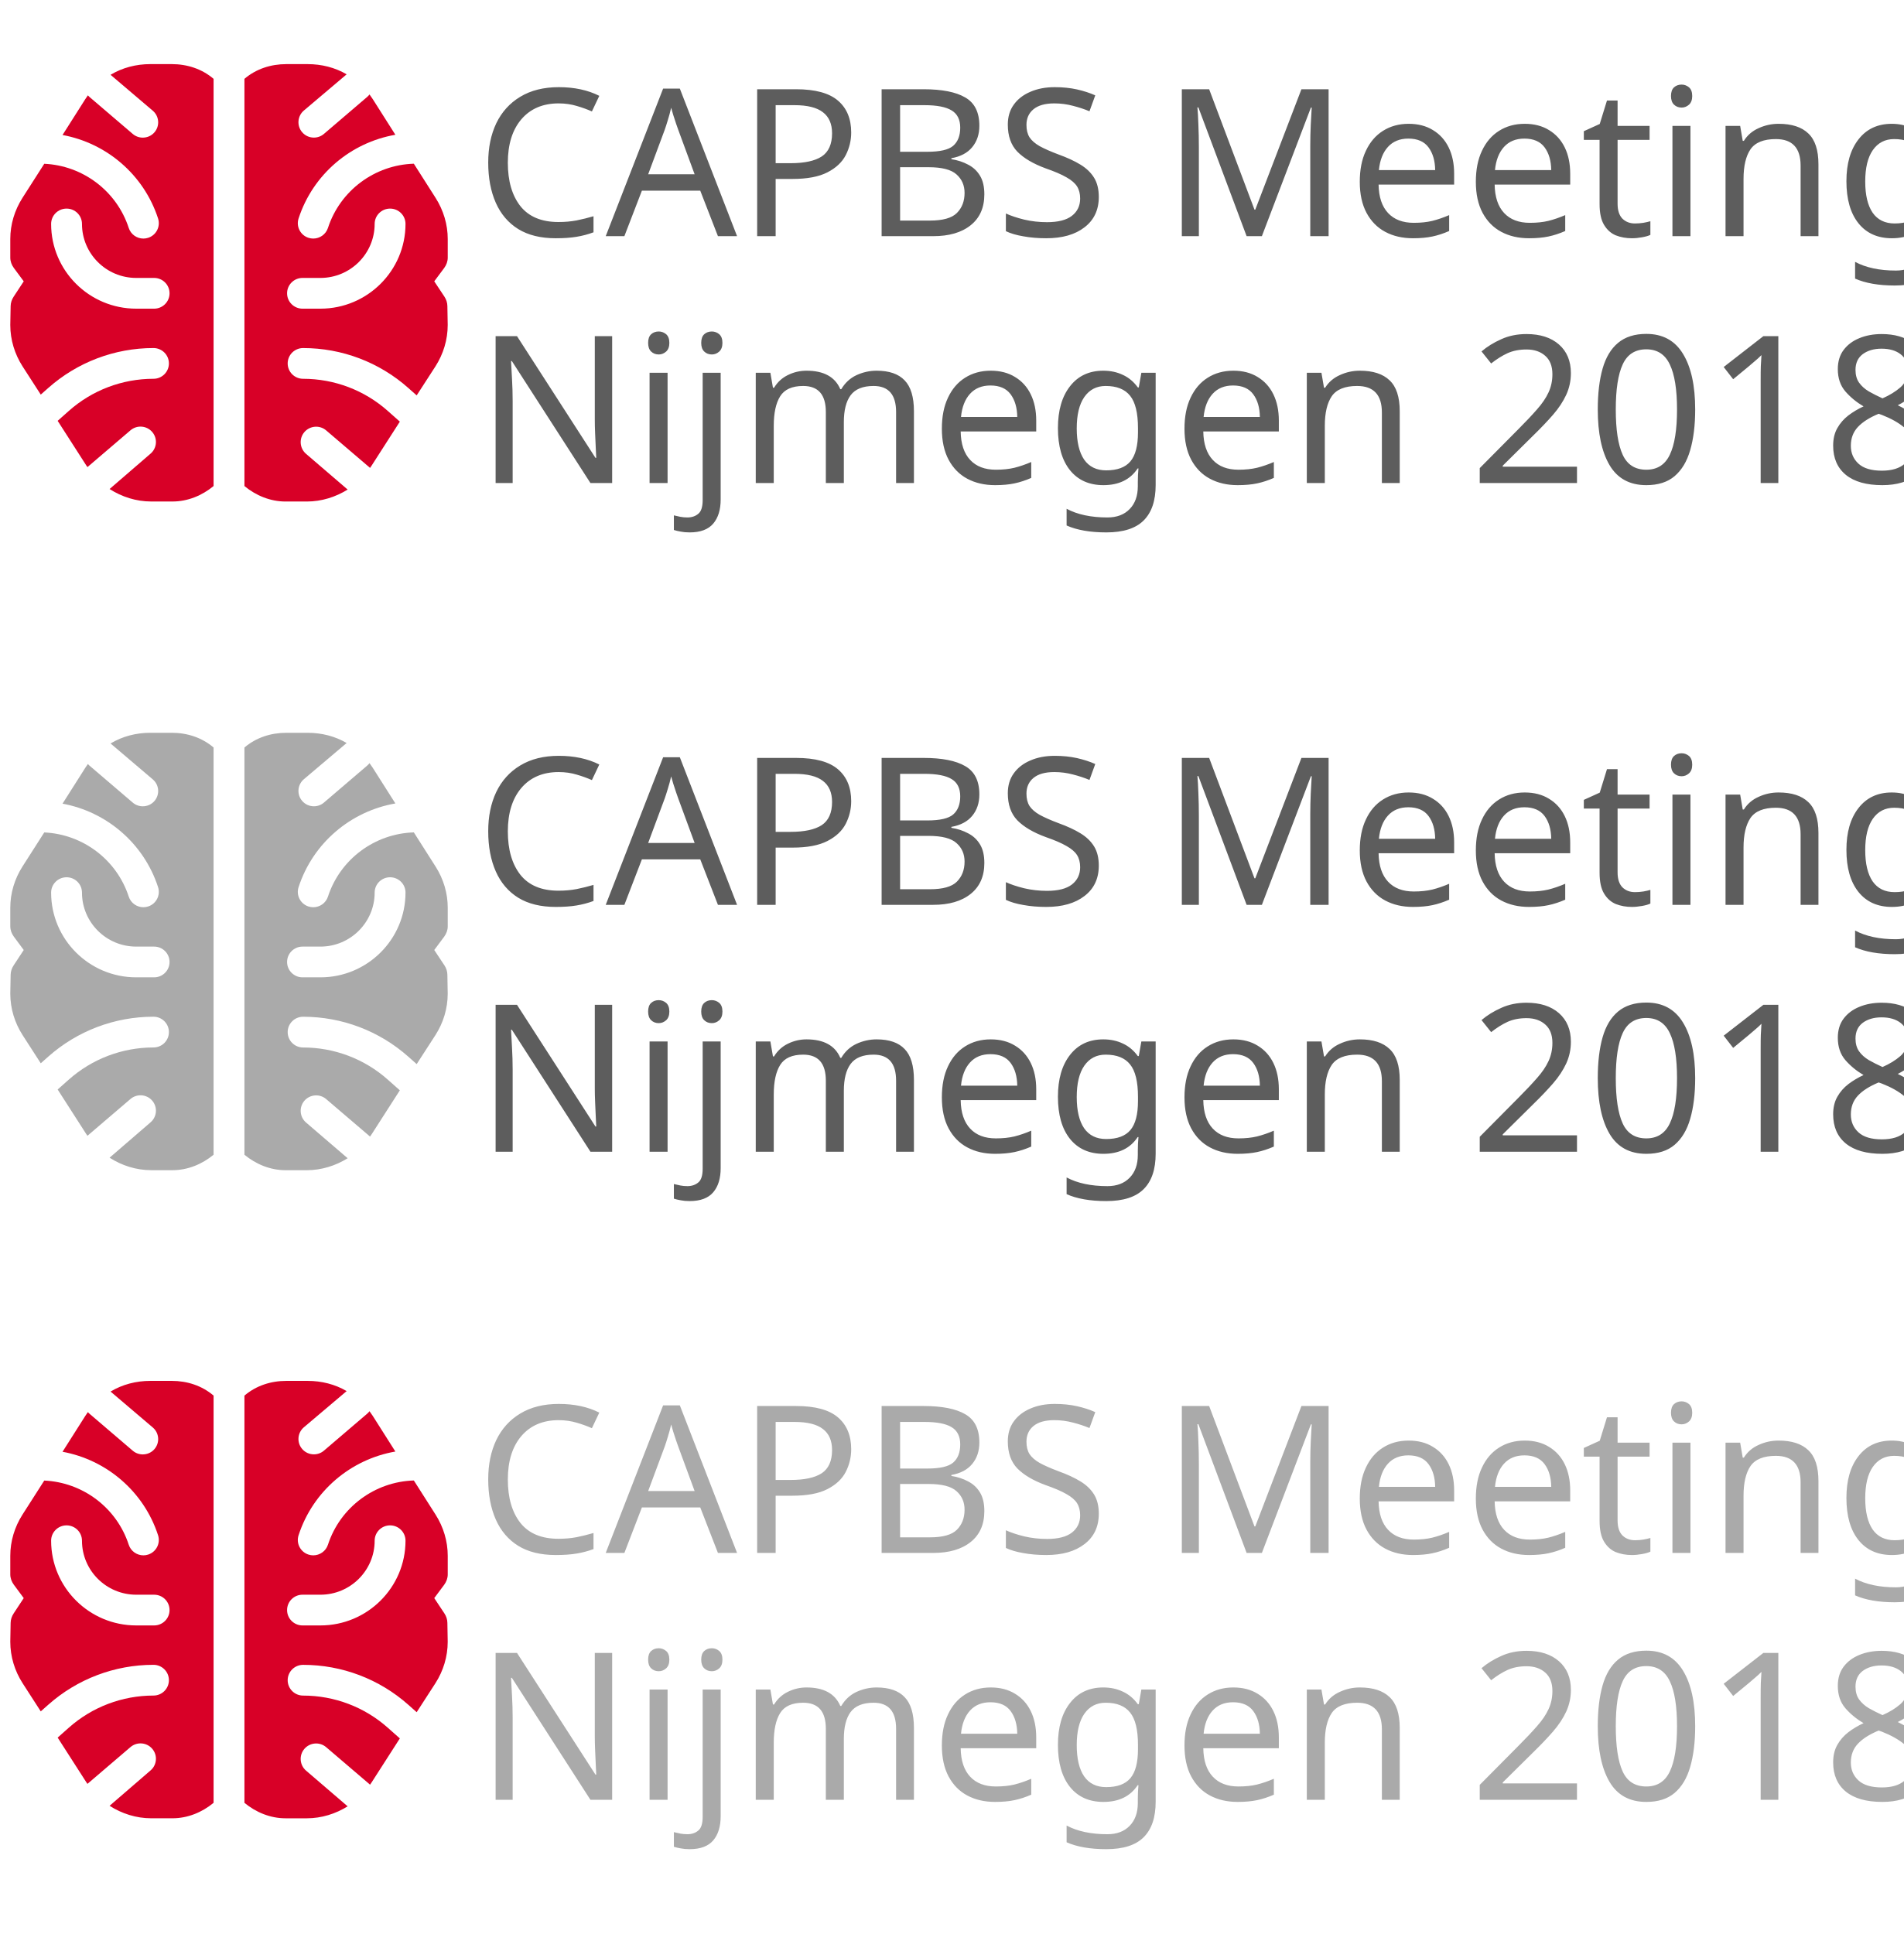
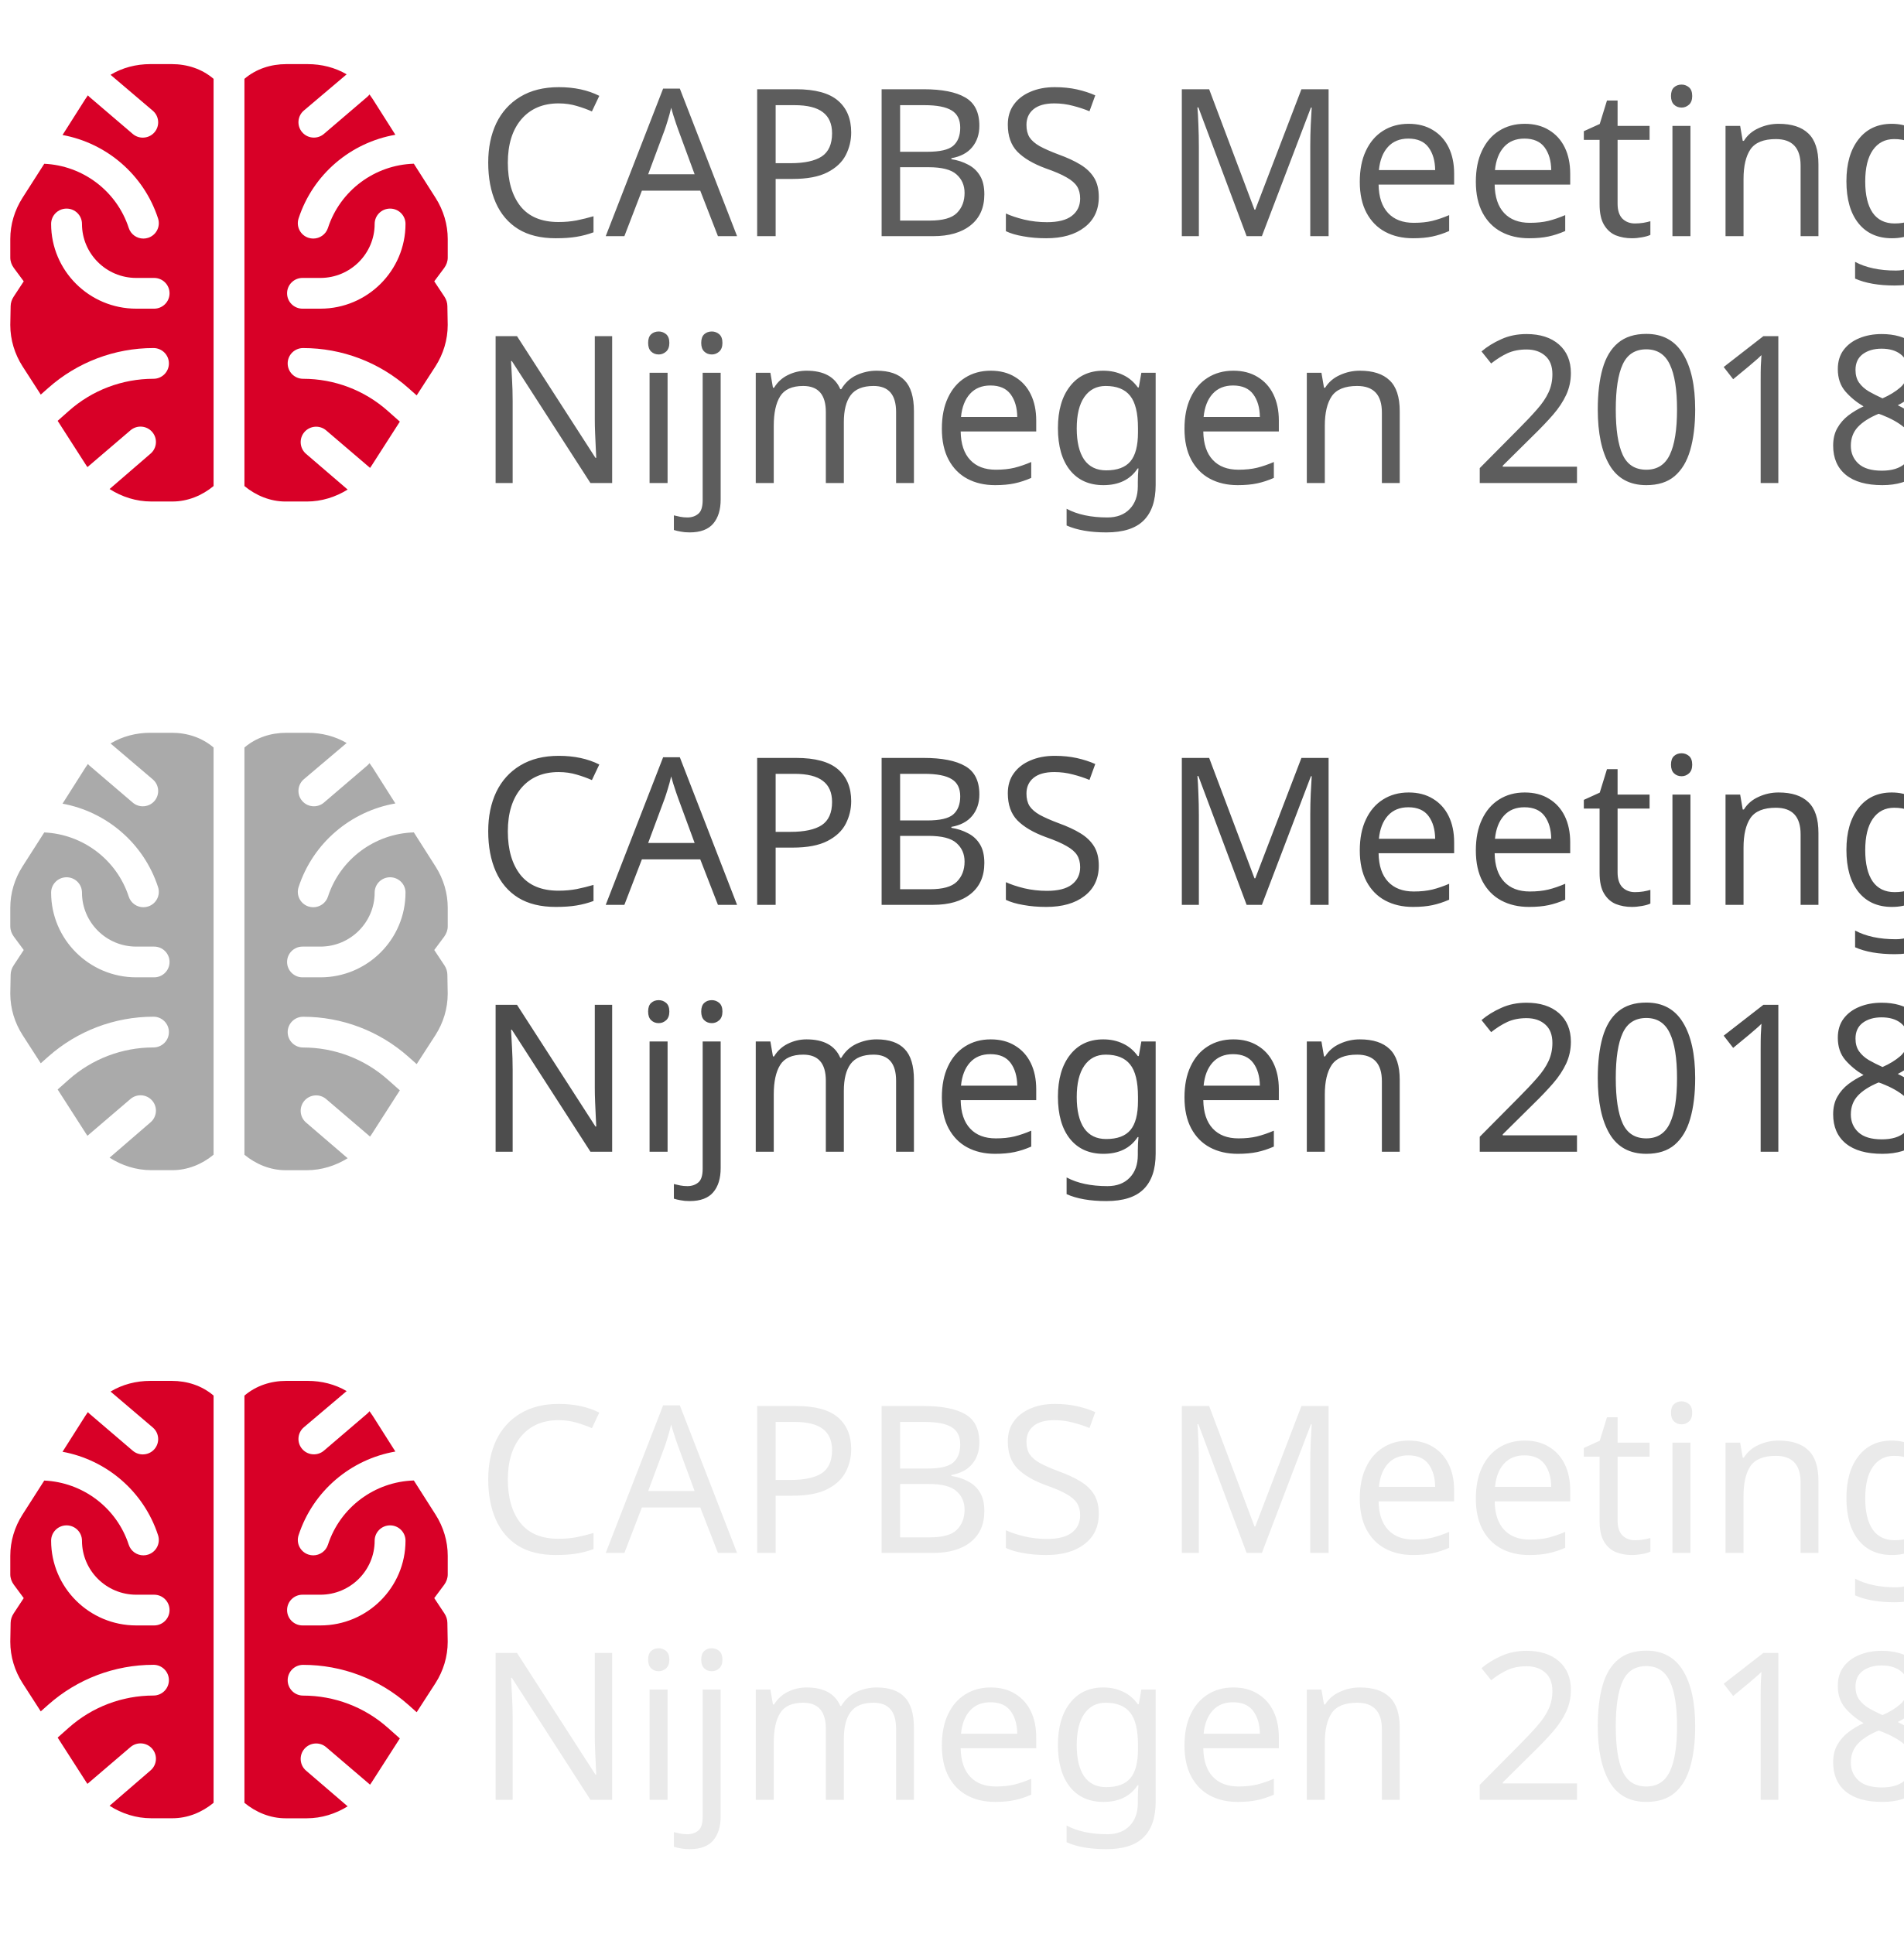
<svg xmlns="http://www.w3.org/2000/svg" version="1.1" id="Layer_1" x="0px" y="0px" width="185px" height="188px" viewBox="0 0 185 188" enable-background="new 0 0 185 188" xml:space="preserve">
  <g>
-     <text transform="matrix(1 0 0 1 46.2358 22.957)">
-       <tspan x="0" y="0" fill="#5D5D5D" font-family="'MyriadPro-Bold'" font-size="20">CAPBS Meeting</tspan>
-       <tspan x="0" y="24" fill="#5D5D5D" font-family="'MyriadPro-Bold'" font-size="20">Nijmegen 2018</tspan>
-     </text>
+     <text transform="matrix(1 0 0 1 46.2358 22.957)" fill="#5D5D5D" font-family="'MyriadPro-Bold'" font-size="20">CAPBS Meeting</text>
+     <text transform="matrix(1 0 0 1 46.2358 46.957)" fill="#5D5D5D" font-family="'MyriadPro-Bold'" font-size="20">Nijmegen 2018</text>
  </g>
  <g>
    <g>
-       <path fill="#D80027" d="M16.69,6.232H14.62c-1.395,0-2.726,0.348-3.874,1.039l4.105,3.492c0.629,0.538,0.702,1.472,0.163,2.099    c-0.296,0.345-0.716,0.517-1.139,0.517c-0.345,0-0.692-0.12-0.975-0.362L8.69,9.419c-0.054-0.047-0.104-0.098-0.149-0.15    C8.453,9.39,8.368,9.514,8.288,9.641l-2.21,3.482c4.275,0.787,7.896,3.85,9.285,8.111c0.256,0.785-0.175,1.628-0.962,1.883    c-0.154,0.05-0.31,0.074-0.463,0.074c-0.632,0-1.22-0.401-1.425-1.033c-1.176-3.606-4.478-6.068-8.211-6.237l-2.124,3.323    C1.417,20.441,1,21.822,1,23.238v1.806c0,0.361,0.13,0.713,0.345,1.004l0.962,1.299L1.327,28.84    c-0.179,0.271-0.289,0.589-0.293,0.915L1,31.575c0,0.007,0,0.013,0,0.019c0,1.43,0.423,2.821,1.196,4.025l1.766,2.739l0.726-0.642    c2.82-2.505,6.454-3.883,10.23-3.883c0.828,0,1.5,0.668,1.5,1.494c0,0.825-0.67,1.494-1.499,1.494c-3.04,0-5.964,1.11-8.233,3.126    l-1.082,0.961l2.779,4.33c0.037,0.057,0.078,0.111,0.116,0.168l4.183-3.576c0.628-0.538,1.575-0.464,2.114,0.163    c0.539,0.625,0.466,1.569-0.163,2.106l-3.983,3.438c1.187,0.759,2.582,1.213,4.046,1.213h2.072c1.47,0,2.871-0.576,3.992-1.503    V7.664C19.626,6.694,18.193,6.232,16.69,6.232z M14.981,30.005h-1.743c-4.56,0-8.269-3.692-8.269-8.236    c0-0.825,0.672-1.492,1.5-1.492c0.828,0,1.499,0.665,1.499,1.49c0,2.896,2.365,5.25,5.27,5.25h1.743    c0.828,0,1.499,0.668,1.499,1.494C16.48,29.336,15.809,30.005,14.981,30.005z" />
+       <path fill="#D80027" d="M16.69,6.232h-2.07c-1.395,0-2.726,0.348-3.874,1.039l4.105,3.492c0.629,0.538,0.702,1.472,0.163,2.099    c-0.296,0.345-0.716,0.517-1.139,0.517c-0.345,0-0.692-0.12-0.975-0.362L8.69,9.419c-0.054-0.047-0.104-0.098-0.149-0.15    C8.453,9.39,8.368,9.514,8.288,9.641l-2.21,3.482c4.275,0.787,7.896,3.85,9.285,8.111c0.256,0.785-0.175,1.628-0.962,1.883    c-0.154,0.05-0.31,0.074-0.463,0.074c-0.632,0-1.22-0.401-1.425-1.033c-1.176-3.606-4.478-6.068-8.211-6.237l-2.124,3.323    C1.417,20.441,1,21.822,1,23.238v1.806c0,0.361,0.13,0.713,0.345,1.004l0.962,1.299l-0.98,1.493    c-0.179,0.271-0.289,0.589-0.293,0.915L1,31.575c0,0.007,0,0.013,0,0.019c0,1.43,0.423,2.821,1.196,4.025l1.766,2.739l0.726-0.642    c2.82-2.505,6.454-3.883,10.23-3.883c0.828,0,1.5,0.668,1.5,1.494c0,0.825-0.67,1.494-1.499,1.494c-3.04,0-5.964,1.11-8.233,3.126    l-1.082,0.961l2.779,4.33c0.037,0.057,0.078,0.111,0.116,0.168l4.183-3.576c0.628-0.538,1.575-0.464,2.114,0.163    c0.539,0.625,0.466,1.569-0.163,2.106l-3.983,3.438c1.187,0.759,2.582,1.213,4.046,1.213h2.072c1.47,0,2.871-0.576,3.992-1.503    V7.664C19.626,6.694,18.193,6.232,16.69,6.232z M14.981,30.005h-1.743c-4.56,0-8.269-3.692-8.269-8.236    c0-0.825,0.672-1.492,1.5-1.492c0.828,0,1.499,0.665,1.499,1.49c0,2.896,2.365,5.25,5.27,5.25h1.743    c0.828,0,1.499,0.668,1.499,1.494C16.48,29.336,15.809,30.005,14.981,30.005z" />
    </g>
  </g>
  <g>
    <g>
      <path fill="#D80027" d="M43.485,29.754c-0.003-0.325-0.108-0.643-0.287-0.915l-0.989-1.492l0.968-1.299    c0.214-0.292,0.343-0.643,0.343-1.004v-1.807c0-1.416-0.416-2.796-1.176-3.993l-2.12-3.33c-3.79,0.115-7.158,2.595-8.347,6.243    c-0.207,0.631-0.795,1.033-1.427,1.033c-0.154,0-0.311-0.023-0.466-0.073c-0.787-0.255-1.219-1.098-0.962-1.883    c1.403-4.302,5.08-7.382,9.408-8.133L36.234,9.64c-0.101-0.158-0.208-0.31-0.318-0.458c-0.064,0.085-0.138,0.164-0.221,0.236    l-4.21,3.599c-0.283,0.242-0.63,0.359-0.976,0.359c-0.422,0-0.842-0.176-1.138-0.521c-0.539-0.626-0.467-1.569,0.161-2.107    l4.162-3.523c-1.129-0.661-2.43-0.992-3.792-0.992H27.83c-1.503,0-2.936,0.462-4.071,1.431v39.585    c1.122,0.927,2.522,1.503,3.993,1.503h2.071c1.433,0,2.799-0.435,3.968-1.163l-4.042-3.47c-0.628-0.538-0.702-1.49-0.163-2.117    c0.539-0.625,1.485-0.703,2.114-0.166l4.21,3.596c0.021,0.018,0.038,0.035,0.057,0.053c0.056-0.082,0.114-0.163,0.168-0.246    l2.729-4.252l-1.169-1.039c-2.269-2.016-5.193-3.126-8.233-3.126c-0.829,0-1.5-0.669-1.5-1.494c0-0.826,0.671-1.494,1.5-1.494    c3.776,0,7.408,1.378,10.228,3.883l0.81,0.719l1.822-2.817c0.772-1.204,1.195-2.596,1.195-4.025c0-0.006,0-0.012,0-0.019    L43.485,29.754z M31.146,30.005h-1.743c-0.828,0-1.499-0.668-1.499-1.494c0-0.825,0.671-1.494,1.499-1.494h1.743    c2.905,0,5.27-2.352,5.27-5.248c0-0.825,0.671-1.492,1.5-1.492c0.828,0,1.499,0.665,1.499,1.49    C39.414,26.313,35.705,30.005,31.146,30.005z" />
    </g>
  </g>
-   <text transform="matrix(1 0 0 1 46.2358 87.957)">
-     <tspan x="0" y="0" fill="#5D5D5D" font-family="'MyriadPro-Bold'" font-size="20">CAPBS Meeting</tspan>
-     <tspan x="0" y="24" fill="#5D5D5D" font-family="'MyriadPro-Bold'" font-size="20">Nijmegen 2018</tspan>
-   </text>
+   <text transform="matrix(1 0 0 1 46.2358 87.957)" fill="#4D4D4D" font-family="'MyriadPro-Bold'" font-size="20">CAPBS Meeting</text>
+   <text transform="matrix(1 0 0 1 46.2358 111.957)" fill="#4D4D4D" font-family="'MyriadPro-Bold'" font-size="20">Nijmegen 2018</text>
  <g>
    <g>
      <g>
-         <path fill="#AAAAAA" d="M16.69,71.232H14.62c-1.395,0-2.726,0.348-3.874,1.039l4.105,3.492c0.629,0.538,0.702,1.472,0.163,2.099     c-0.296,0.345-0.716,0.517-1.139,0.517c-0.345,0-0.692-0.12-0.975-0.362l-4.21-3.599c-0.054-0.047-0.104-0.098-0.149-0.15     c-0.088,0.121-0.172,0.245-0.253,0.372l-2.21,3.482c4.275,0.787,7.896,3.85,9.285,8.111c0.256,0.785-0.175,1.628-0.962,1.883     c-0.154,0.05-0.31,0.074-0.463,0.074c-0.632,0-1.22-0.401-1.425-1.033c-1.176-3.606-4.478-6.068-8.211-6.237l-2.124,3.323     C1.417,85.441,1,86.822,1,88.238v1.806c0,0.361,0.13,0.713,0.345,1.004l0.962,1.299L1.327,93.84     c-0.179,0.271-0.289,0.59-0.293,0.914L1,96.575c0,0.007,0,0.013,0,0.019c0,1.43,0.423,2.822,1.196,4.025l1.766,2.74l0.726-0.643     c2.82-2.504,6.454-3.883,10.23-3.883c0.828,0,1.5,0.668,1.5,1.494c0,0.824-0.67,1.494-1.499,1.494     c-3.04,0-5.964,1.11-8.233,3.126l-1.082,0.961l2.779,4.33c0.037,0.058,0.078,0.111,0.116,0.169l4.183-3.576     c0.628-0.537,1.575-0.465,2.114,0.162c0.539,0.626,0.466,1.569-0.163,2.107l-3.983,3.438c1.187,0.759,2.582,1.213,4.046,1.213     h2.072c1.47,0,2.871-0.576,3.992-1.503V72.664C19.626,71.694,18.193,71.232,16.69,71.232z M14.981,95.005h-1.743     c-4.56,0-8.269-3.692-8.269-8.236c0-0.825,0.672-1.492,1.5-1.492c0.828,0,1.499,0.665,1.499,1.49c0,2.896,2.365,5.25,5.27,5.25     h1.743c0.828,0,1.499,0.668,1.499,1.494S15.809,95.005,14.981,95.005z" />
+         <path fill="#AAAAAA" d="M16.69,71.232h-2.07c-1.395,0-2.726,0.348-3.874,1.039l4.105,3.492c0.629,0.538,0.702,1.472,0.163,2.099     c-0.296,0.345-0.716,0.517-1.139,0.517c-0.345,0-0.692-0.12-0.975-0.362l-4.21-3.599c-0.054-0.047-0.104-0.098-0.149-0.15     c-0.088,0.121-0.172,0.245-0.253,0.372l-2.21,3.482c4.275,0.787,7.896,3.85,9.285,8.111c0.256,0.785-0.175,1.628-0.962,1.883     c-0.154,0.05-0.31,0.074-0.463,0.074c-0.632,0-1.22-0.401-1.425-1.033c-1.176-3.606-4.478-6.068-8.211-6.237l-2.124,3.323     C1.417,85.441,1,86.822,1,88.238v1.806c0,0.361,0.13,0.713,0.345,1.004l0.962,1.299l-0.98,1.493     c-0.179,0.271-0.289,0.59-0.293,0.914L1,96.575c0,0.007,0,0.013,0,0.019c0,1.43,0.423,2.822,1.196,4.025l1.766,2.74l0.726-0.644     c2.82-2.504,6.454-3.883,10.23-3.883c0.828,0,1.5,0.668,1.5,1.494c0,0.823-0.67,1.493-1.499,1.493     c-3.04,0-5.964,1.111-8.233,3.127l-1.082,0.961l2.779,4.33c0.037,0.058,0.078,0.111,0.116,0.169l4.183-3.576     c0.628-0.537,1.575-0.465,2.114,0.162c0.539,0.626,0.466,1.569-0.163,2.106l-3.983,3.438c1.187,0.759,2.582,1.213,4.046,1.213     h2.072c1.47,0,2.871-0.576,3.992-1.503V72.664C19.626,71.694,18.193,71.232,16.69,71.232z M14.981,95.005h-1.743     c-4.56,0-8.269-3.692-8.269-8.236c0-0.825,0.672-1.492,1.5-1.492c0.828,0,1.499,0.665,1.499,1.49c0,2.896,2.365,5.25,5.27,5.25     h1.743c0.828,0,1.499,0.668,1.499,1.494C16.48,94.337,15.809,95.005,14.981,95.005z" />
      </g>
    </g>
  </g>
  <g>
    <g>
      <g>
-         <path fill="#AAAAAA" d="M43.485,94.754c-0.003-0.324-0.108-0.643-0.287-0.914l-0.989-1.492l0.968-1.299     c0.214-0.292,0.343-0.643,0.343-1.004v-1.807c0-1.416-0.416-2.796-1.176-3.993l-2.12-3.33c-3.79,0.115-7.158,2.595-8.347,6.243     c-0.207,0.631-0.795,1.033-1.427,1.033c-0.154,0-0.311-0.023-0.466-0.073c-0.787-0.255-1.219-1.098-0.962-1.883     c1.403-4.302,5.08-7.382,9.408-8.133l-2.196-3.461c-0.101-0.158-0.208-0.31-0.318-0.458c-0.064,0.085-0.138,0.164-0.221,0.236     l-4.21,3.599c-0.283,0.242-0.63,0.359-0.976,0.359c-0.422,0-0.842-0.176-1.138-0.521c-0.539-0.626-0.467-1.569,0.161-2.107     l4.162-3.523c-1.129-0.661-2.43-0.992-3.792-0.992H27.83c-1.503,0-2.936,0.462-4.071,1.431v39.585     c1.122,0.927,2.522,1.503,3.993,1.503h2.071c1.433,0,2.799-0.436,3.968-1.163l-4.042-3.47c-0.628-0.538-0.702-1.49-0.163-2.117     c0.539-0.625,1.485-0.703,2.114-0.166l4.21,3.597c0.021,0.018,0.038,0.035,0.057,0.053c0.056-0.082,0.114-0.163,0.168-0.246     l2.729-4.253l-1.169-1.038c-2.269-2.016-5.193-3.126-8.233-3.126c-0.829,0-1.5-0.67-1.5-1.494c0-0.826,0.671-1.494,1.5-1.494     c3.776,0,7.408,1.379,10.228,3.883l0.81,0.72l1.822-2.817c0.772-1.203,1.195-2.596,1.195-4.025c0-0.006,0-0.012,0-0.019     L43.485,94.754z M31.146,95.005h-1.743c-0.828,0-1.499-0.669-1.499-1.494s0.671-1.494,1.499-1.494h1.743     c2.905,0,5.27-2.352,5.27-5.248c0-0.825,0.671-1.492,1.5-1.492c0.828,0,1.499,0.665,1.499,1.49     C39.414,91.313,35.705,95.005,31.146,95.005z" />
+         <path fill="#AAAAAA" d="M43.485,94.754c-0.003-0.324-0.108-0.643-0.287-0.914l-0.989-1.492l0.968-1.299     c0.214-0.292,0.343-0.643,0.343-1.004v-1.807c0-1.416-0.416-2.796-1.176-3.993l-2.12-3.33c-3.79,0.115-7.158,2.595-8.347,6.243     c-0.207,0.631-0.795,1.033-1.427,1.033c-0.154,0-0.311-0.023-0.466-0.073c-0.787-0.255-1.219-1.098-0.962-1.883     c1.403-4.302,5.08-7.382,9.408-8.133l-2.196-3.461c-0.101-0.158-0.208-0.31-0.318-0.458c-0.064,0.085-0.138,0.164-0.221,0.236     l-4.21,3.599c-0.283,0.242-0.63,0.359-0.976,0.359c-0.422,0-0.842-0.176-1.138-0.521c-0.539-0.626-0.467-1.569,0.161-2.107     l4.162-3.523c-1.129-0.661-2.43-0.992-3.792-0.992H27.83c-1.503,0-2.936,0.462-4.071,1.431v39.585     c1.122,0.927,2.522,1.503,3.993,1.503h2.071c1.433,0,2.799-0.437,3.968-1.163l-4.042-3.47c-0.628-0.538-0.702-1.49-0.163-2.117     c0.539-0.625,1.485-0.703,2.114-0.166l4.21,3.597c0.021,0.019,0.038,0.035,0.057,0.053c0.056-0.082,0.114-0.162,0.168-0.245     l2.729-4.253l-1.169-1.038c-2.269-2.017-5.193-3.126-8.233-3.126c-0.829,0-1.5-0.67-1.5-1.494c0-0.826,0.671-1.494,1.5-1.494     c3.776,0,7.408,1.379,10.228,3.883l0.81,0.721l1.822-2.817c0.772-1.203,1.195-2.597,1.195-4.024c0-0.007,0-0.013,0-0.02     L43.485,94.754z M31.146,95.005h-1.743c-0.828,0-1.499-0.669-1.499-1.494c0-0.825,0.671-1.494,1.499-1.494h1.743     c2.905,0,5.27-2.352,5.27-5.248c0-0.825,0.671-1.492,1.5-1.492c0.828,0,1.499,0.665,1.499,1.49     C39.414,91.313,35.705,95.005,31.146,95.005z" />
      </g>
    </g>
  </g>
  <g>
-     <text transform="matrix(1 0 0 1 46.2358 150.957)">
-       <tspan x="0" y="0" fill="#AAAAAA" font-family="'MyriadPro-Bold'" font-size="20">CAPBS Meeting</tspan>
-       <tspan x="0" y="24" fill="#AAAAAA" font-family="'MyriadPro-Bold'" font-size="20">Nijmegen 2018</tspan>
-     </text>
+     <text transform="matrix(1 0 0 1 46.2358 150.957)" fill="#EAEAEA" font-family="'MyriadPro-Bold'" font-size="20">CAPBS Meeting</text>
+     <text transform="matrix(1 0 0 1 46.2358 174.957)" fill="#EAEAEA" font-family="'MyriadPro-Bold'" font-size="20">Nijmegen 2018</text>
  </g>
  <g>
    <g>
-       <path fill="#D80027" d="M16.69,134.232H14.62c-1.395,0-2.726,0.348-3.874,1.039l4.105,3.492c0.629,0.537,0.702,1.473,0.163,2.1    c-0.296,0.345-0.716,0.517-1.139,0.517c-0.345,0-0.692-0.12-0.975-0.362l-4.21-3.599c-0.054-0.047-0.104-0.099-0.149-0.149    c-0.088,0.12-0.172,0.244-0.253,0.371l-2.21,3.482c4.275,0.787,7.896,3.85,9.285,8.111c0.256,0.785-0.175,1.629-0.962,1.883    c-0.154,0.051-0.31,0.074-0.463,0.074c-0.632,0-1.22-0.401-1.425-1.033c-1.176-3.605-4.478-6.067-8.211-6.236l-2.124,3.322    C1.417,148.441,1,149.822,1,151.238v1.807c0,0.361,0.13,0.713,0.345,1.004l0.962,1.299l-0.981,1.492    c-0.179,0.271-0.289,0.59-0.293,0.914L1,159.575c0,0.007,0,0.013,0,0.019c0,1.43,0.423,2.822,1.196,4.025l1.766,2.74l0.726-0.643    c2.82-2.504,6.454-3.883,10.23-3.883c0.828,0,1.5,0.668,1.5,1.494c0,0.824-0.67,1.494-1.499,1.494c-3.04,0-5.964,1.11-8.233,3.126    l-1.082,0.961l2.779,4.33c0.037,0.058,0.078,0.111,0.116,0.169l4.183-3.576c0.628-0.537,1.575-0.465,2.114,0.162    c0.539,0.626,0.466,1.569-0.163,2.107l-3.983,3.438c1.187,0.759,2.582,1.213,4.046,1.213h2.072c1.47,0,2.871-0.576,3.992-1.503    v-39.585C19.626,134.694,18.193,134.232,16.69,134.232z M14.981,158.005h-1.743c-4.56,0-8.269-3.692-8.269-8.235    c0-0.826,0.672-1.492,1.5-1.492c0.828,0,1.499,0.665,1.499,1.49c0,2.896,2.365,5.25,5.27,5.25h1.743    c0.828,0,1.499,0.668,1.499,1.493S15.809,158.005,14.981,158.005z" />
+       <path fill="#D80027" d="M16.69,134.232h-2.07c-1.395,0-2.726,0.348-3.874,1.039l4.105,3.492c0.629,0.536,0.702,1.473,0.163,2.1    c-0.296,0.345-0.716,0.517-1.139,0.517c-0.345,0-0.692-0.12-0.975-0.362l-4.21-3.599c-0.054-0.047-0.104-0.099-0.149-0.149    c-0.088,0.121-0.172,0.244-0.253,0.371l-2.21,3.482c4.275,0.787,7.896,3.85,9.285,8.111c0.256,0.785-0.175,1.629-0.962,1.883    c-0.154,0.051-0.31,0.074-0.463,0.074c-0.632,0-1.22-0.401-1.425-1.033c-1.176-3.605-4.478-6.067-8.211-6.236l-2.124,3.322    C1.417,148.441,1,149.822,1,151.238v1.807c0,0.361,0.13,0.713,0.345,1.004l0.962,1.299l-0.981,1.492    c-0.179,0.271-0.289,0.59-0.293,0.914L1,159.575c0,0.007,0,0.013,0,0.019c0,1.43,0.423,2.822,1.196,4.025l1.766,2.74l0.726-0.644    c2.82-2.504,6.454-3.883,10.23-3.883c0.828,0,1.5,0.668,1.5,1.494c0,0.823-0.67,1.493-1.499,1.493    c-3.04,0-5.964,1.111-8.233,3.127l-1.082,0.961l2.779,4.33c0.037,0.058,0.078,0.111,0.116,0.169l4.183-3.576    c0.628-0.537,1.575-0.465,2.114,0.162c0.539,0.626,0.466,1.569-0.163,2.106l-3.983,3.438c1.187,0.759,2.582,1.213,4.046,1.213    h2.072c1.47,0,2.871-0.576,3.992-1.503v-39.585C19.626,134.693,18.193,134.232,16.69,134.232z M14.981,158.005h-1.743    c-4.56,0-8.269-3.692-8.269-8.235c0-0.826,0.672-1.492,1.5-1.492c0.828,0,1.499,0.666,1.499,1.49c0,2.896,2.365,5.25,5.27,5.25    h1.743c0.828,0,1.499,0.668,1.499,1.493S15.809,158.005,14.981,158.005z" />
    </g>
  </g>
  <g>
    <g>
-       <path fill="#D80027" d="M43.485,157.754c-0.003-0.324-0.108-0.643-0.287-0.914l-0.989-1.492l0.968-1.299    c0.214-0.291,0.343-0.643,0.343-1.004v-1.807c0-1.416-0.416-2.797-1.176-3.994l-2.12-3.329c-3.79,0.114-7.158,2.595-8.347,6.243    c-0.207,0.631-0.795,1.033-1.427,1.033c-0.154,0-0.311-0.023-0.466-0.074c-0.787-0.254-1.219-1.098-0.962-1.883    c1.403-4.303,5.08-7.382,9.408-8.133l-2.196-3.461c-0.101-0.158-0.208-0.311-0.318-0.459c-0.064,0.085-0.138,0.164-0.221,0.236    l-4.21,3.598c-0.283,0.242-0.63,0.359-0.976,0.359c-0.422,0-0.842-0.176-1.138-0.521c-0.539-0.625-0.467-1.568,0.161-2.106    l4.162-3.522c-1.129-0.661-2.43-0.992-3.792-0.992H27.83c-1.503,0-2.936,0.462-4.071,1.432v39.585    c1.122,0.927,2.522,1.503,3.993,1.503h2.071c1.433,0,2.799-0.436,3.968-1.163l-4.042-3.47c-0.628-0.538-0.702-1.49-0.163-2.117    c0.539-0.625,1.485-0.703,2.114-0.166l4.21,3.597c0.021,0.018,0.038,0.035,0.057,0.053c0.056-0.082,0.114-0.163,0.168-0.246    l2.729-4.253l-1.169-1.038c-2.269-2.016-5.193-3.126-8.233-3.126c-0.829,0-1.5-0.67-1.5-1.494c0-0.826,0.671-1.494,1.5-1.494    c3.776,0,7.408,1.379,10.228,3.883l0.81,0.72l1.822-2.817c0.772-1.203,1.195-2.596,1.195-4.025c0-0.006,0-0.012,0-0.019    L43.485,157.754z M31.146,158.005h-1.743c-0.828,0-1.499-0.669-1.499-1.494s0.671-1.493,1.499-1.493h1.743    c2.905,0,5.27-2.353,5.27-5.248c0-0.826,0.671-1.492,1.5-1.492c0.828,0,1.499,0.665,1.499,1.49    C39.414,154.313,35.705,158.005,31.146,158.005z" />
+       <path fill="#D80027" d="M43.485,157.754c-0.003-0.324-0.108-0.643-0.287-0.914l-0.989-1.492l0.968-1.299    c0.214-0.291,0.343-0.643,0.343-1.004v-1.807c0-1.416-0.416-2.797-1.176-3.994l-2.12-3.329c-3.79,0.114-7.158,2.595-8.347,6.243    c-0.207,0.631-0.795,1.033-1.427,1.033c-0.154,0-0.311-0.023-0.466-0.074c-0.787-0.254-1.219-1.098-0.962-1.883    c1.403-4.303,5.08-7.383,9.408-8.133l-2.196-3.461c-0.101-0.158-0.208-0.312-0.318-0.459c-0.064,0.084-0.138,0.164-0.221,0.235    l-4.21,3.599c-0.283,0.241-0.63,0.358-0.976,0.358c-0.422,0-0.842-0.176-1.138-0.521c-0.539-0.625-0.467-1.568,0.161-2.106    l4.162-3.522c-1.129-0.66-2.43-0.992-3.792-0.992H27.83c-1.503,0-2.936,0.463-4.071,1.433v39.585    c1.122,0.927,2.522,1.503,3.993,1.503h2.071c1.433,0,2.799-0.437,3.968-1.163l-4.042-3.47c-0.628-0.538-0.702-1.49-0.163-2.117    c0.539-0.625,1.485-0.703,2.114-0.166l4.21,3.597c0.021,0.019,0.038,0.035,0.057,0.053c0.056-0.082,0.114-0.162,0.168-0.245    l2.729-4.253l-1.169-1.038c-2.269-2.017-5.193-3.126-8.233-3.126c-0.829,0-1.5-0.67-1.5-1.494c0-0.826,0.671-1.494,1.5-1.494    c3.776,0,7.408,1.379,10.228,3.883l0.81,0.721l1.822-2.817c0.772-1.203,1.195-2.597,1.195-4.024c0-0.007,0-0.013,0-0.02    L43.485,157.754z M31.146,158.005h-1.743c-0.828,0-1.499-0.669-1.499-1.494s0.671-1.493,1.499-1.493h1.743    c2.905,0,5.27-2.353,5.27-5.248c0-0.826,0.671-1.492,1.5-1.492c0.828,0,1.499,0.666,1.499,1.49    C39.414,154.313,35.705,158.005,31.146,158.005z" />
    </g>
  </g>
</svg>
